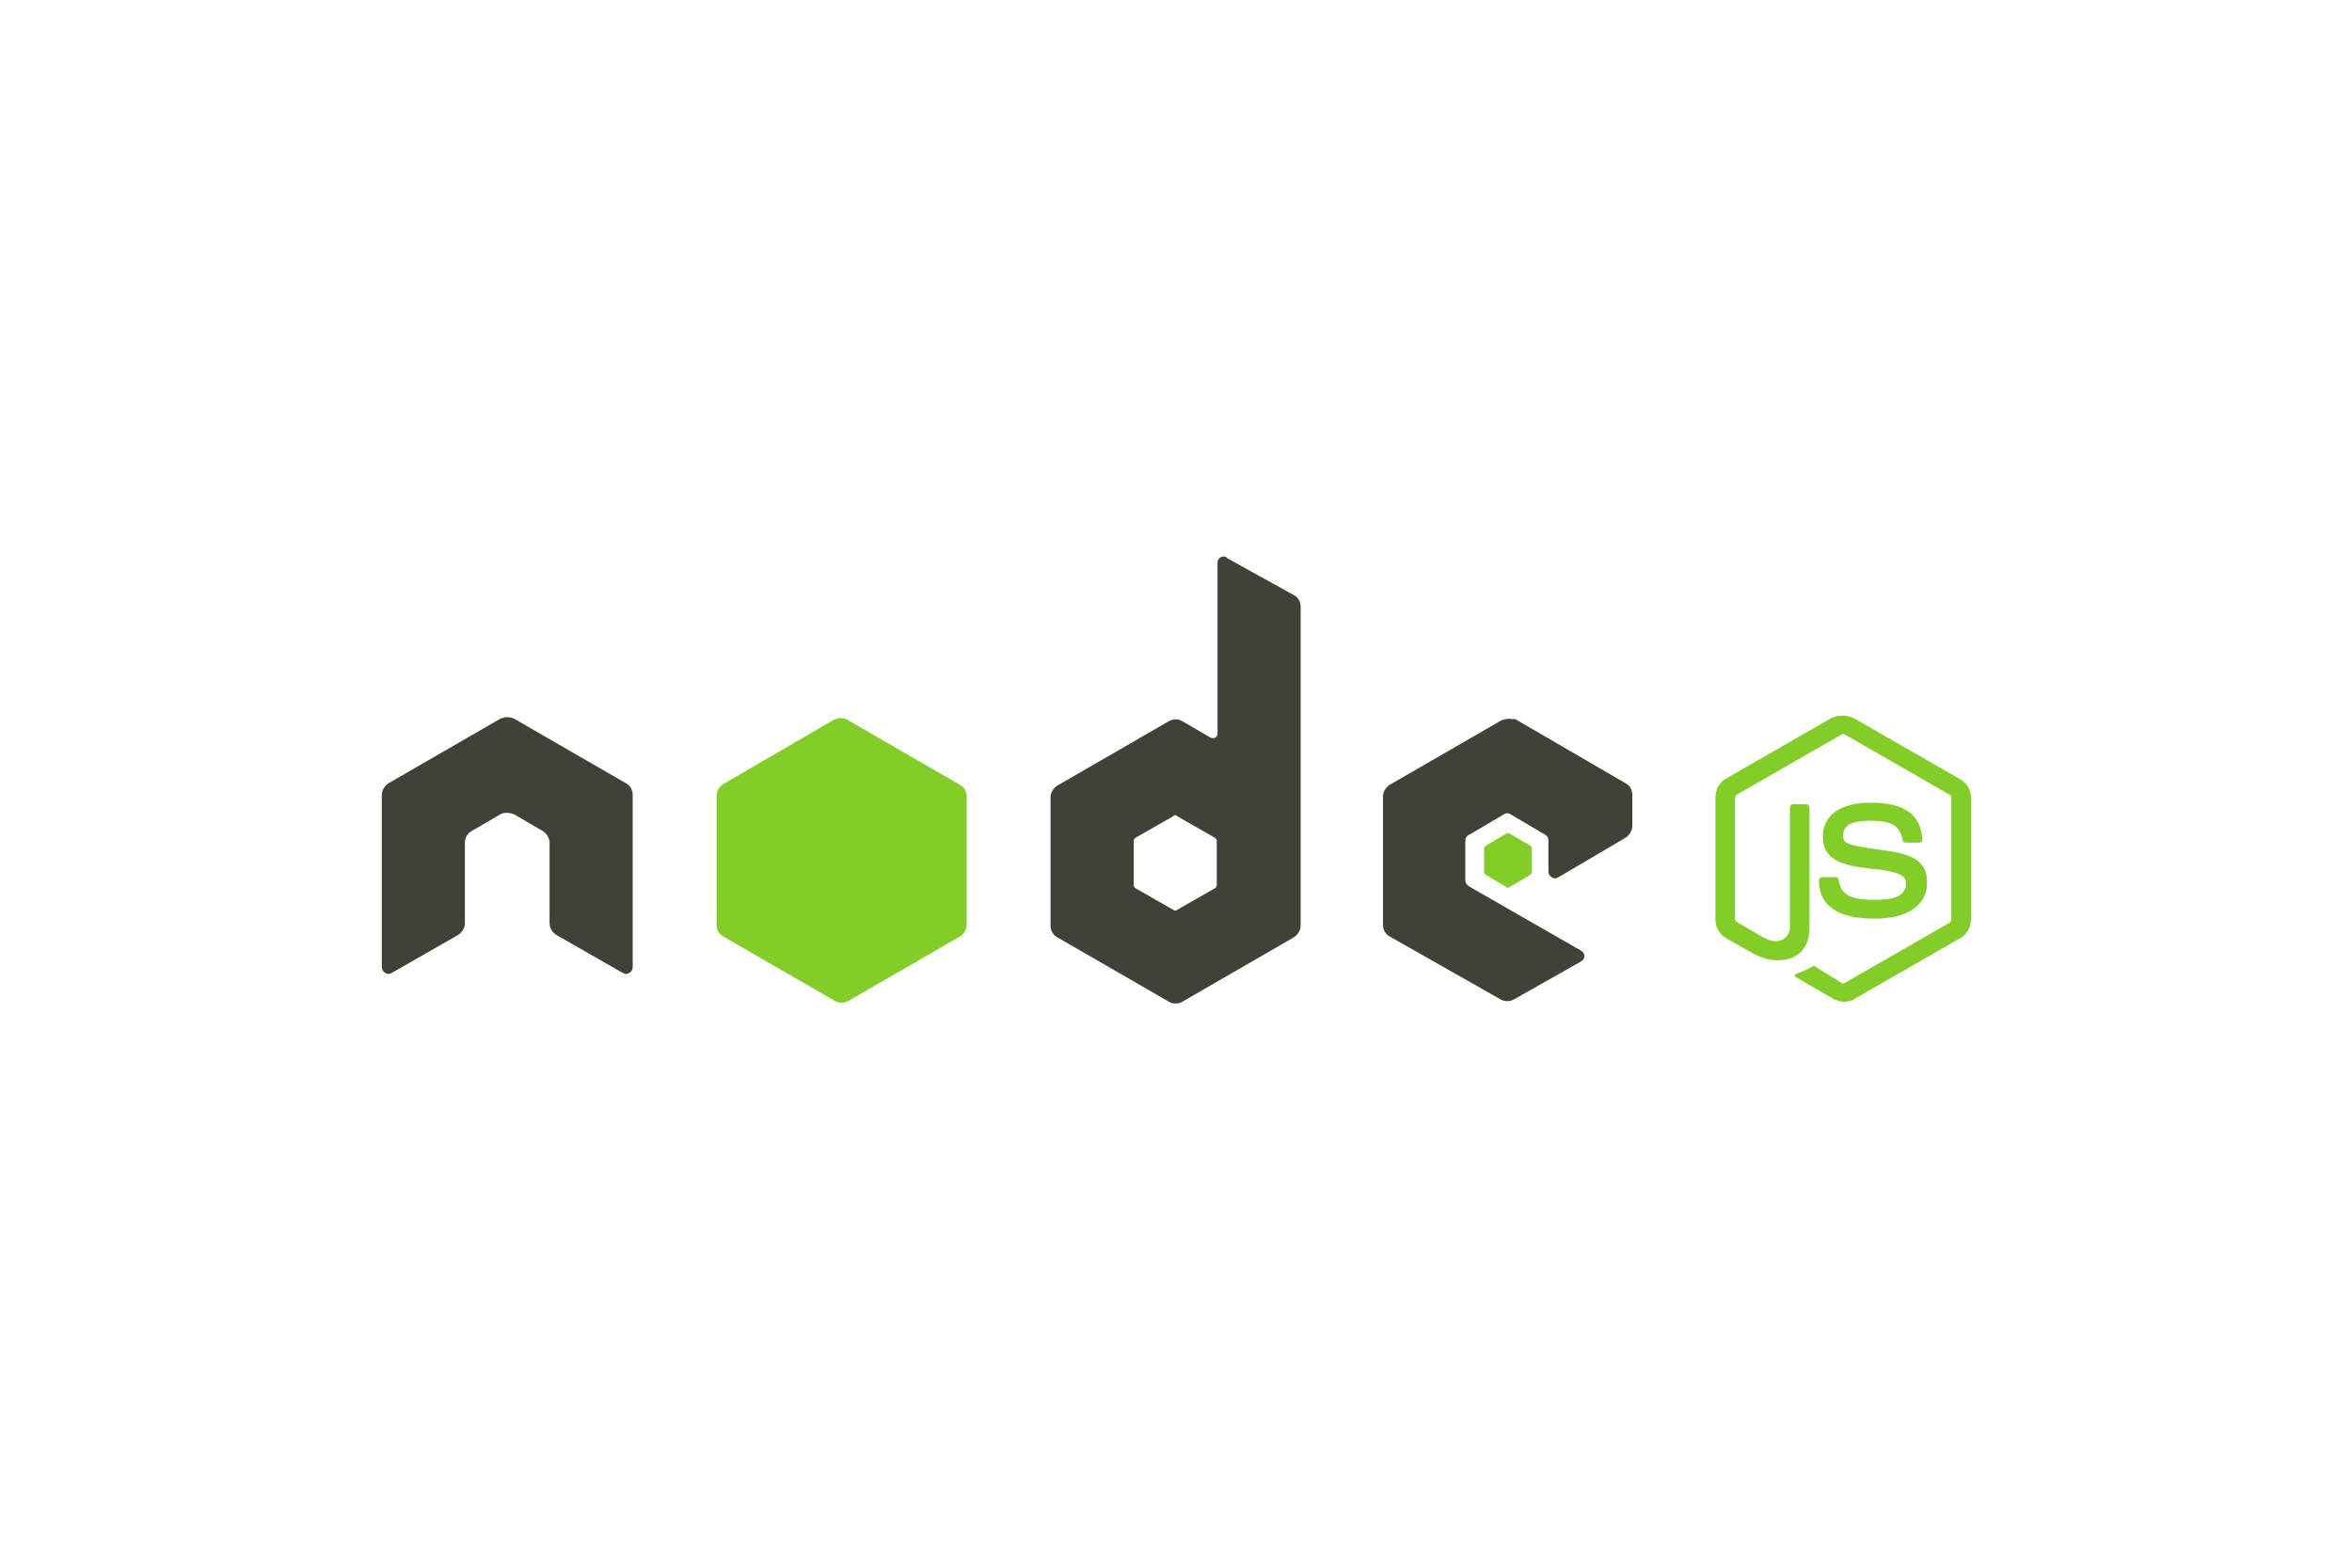
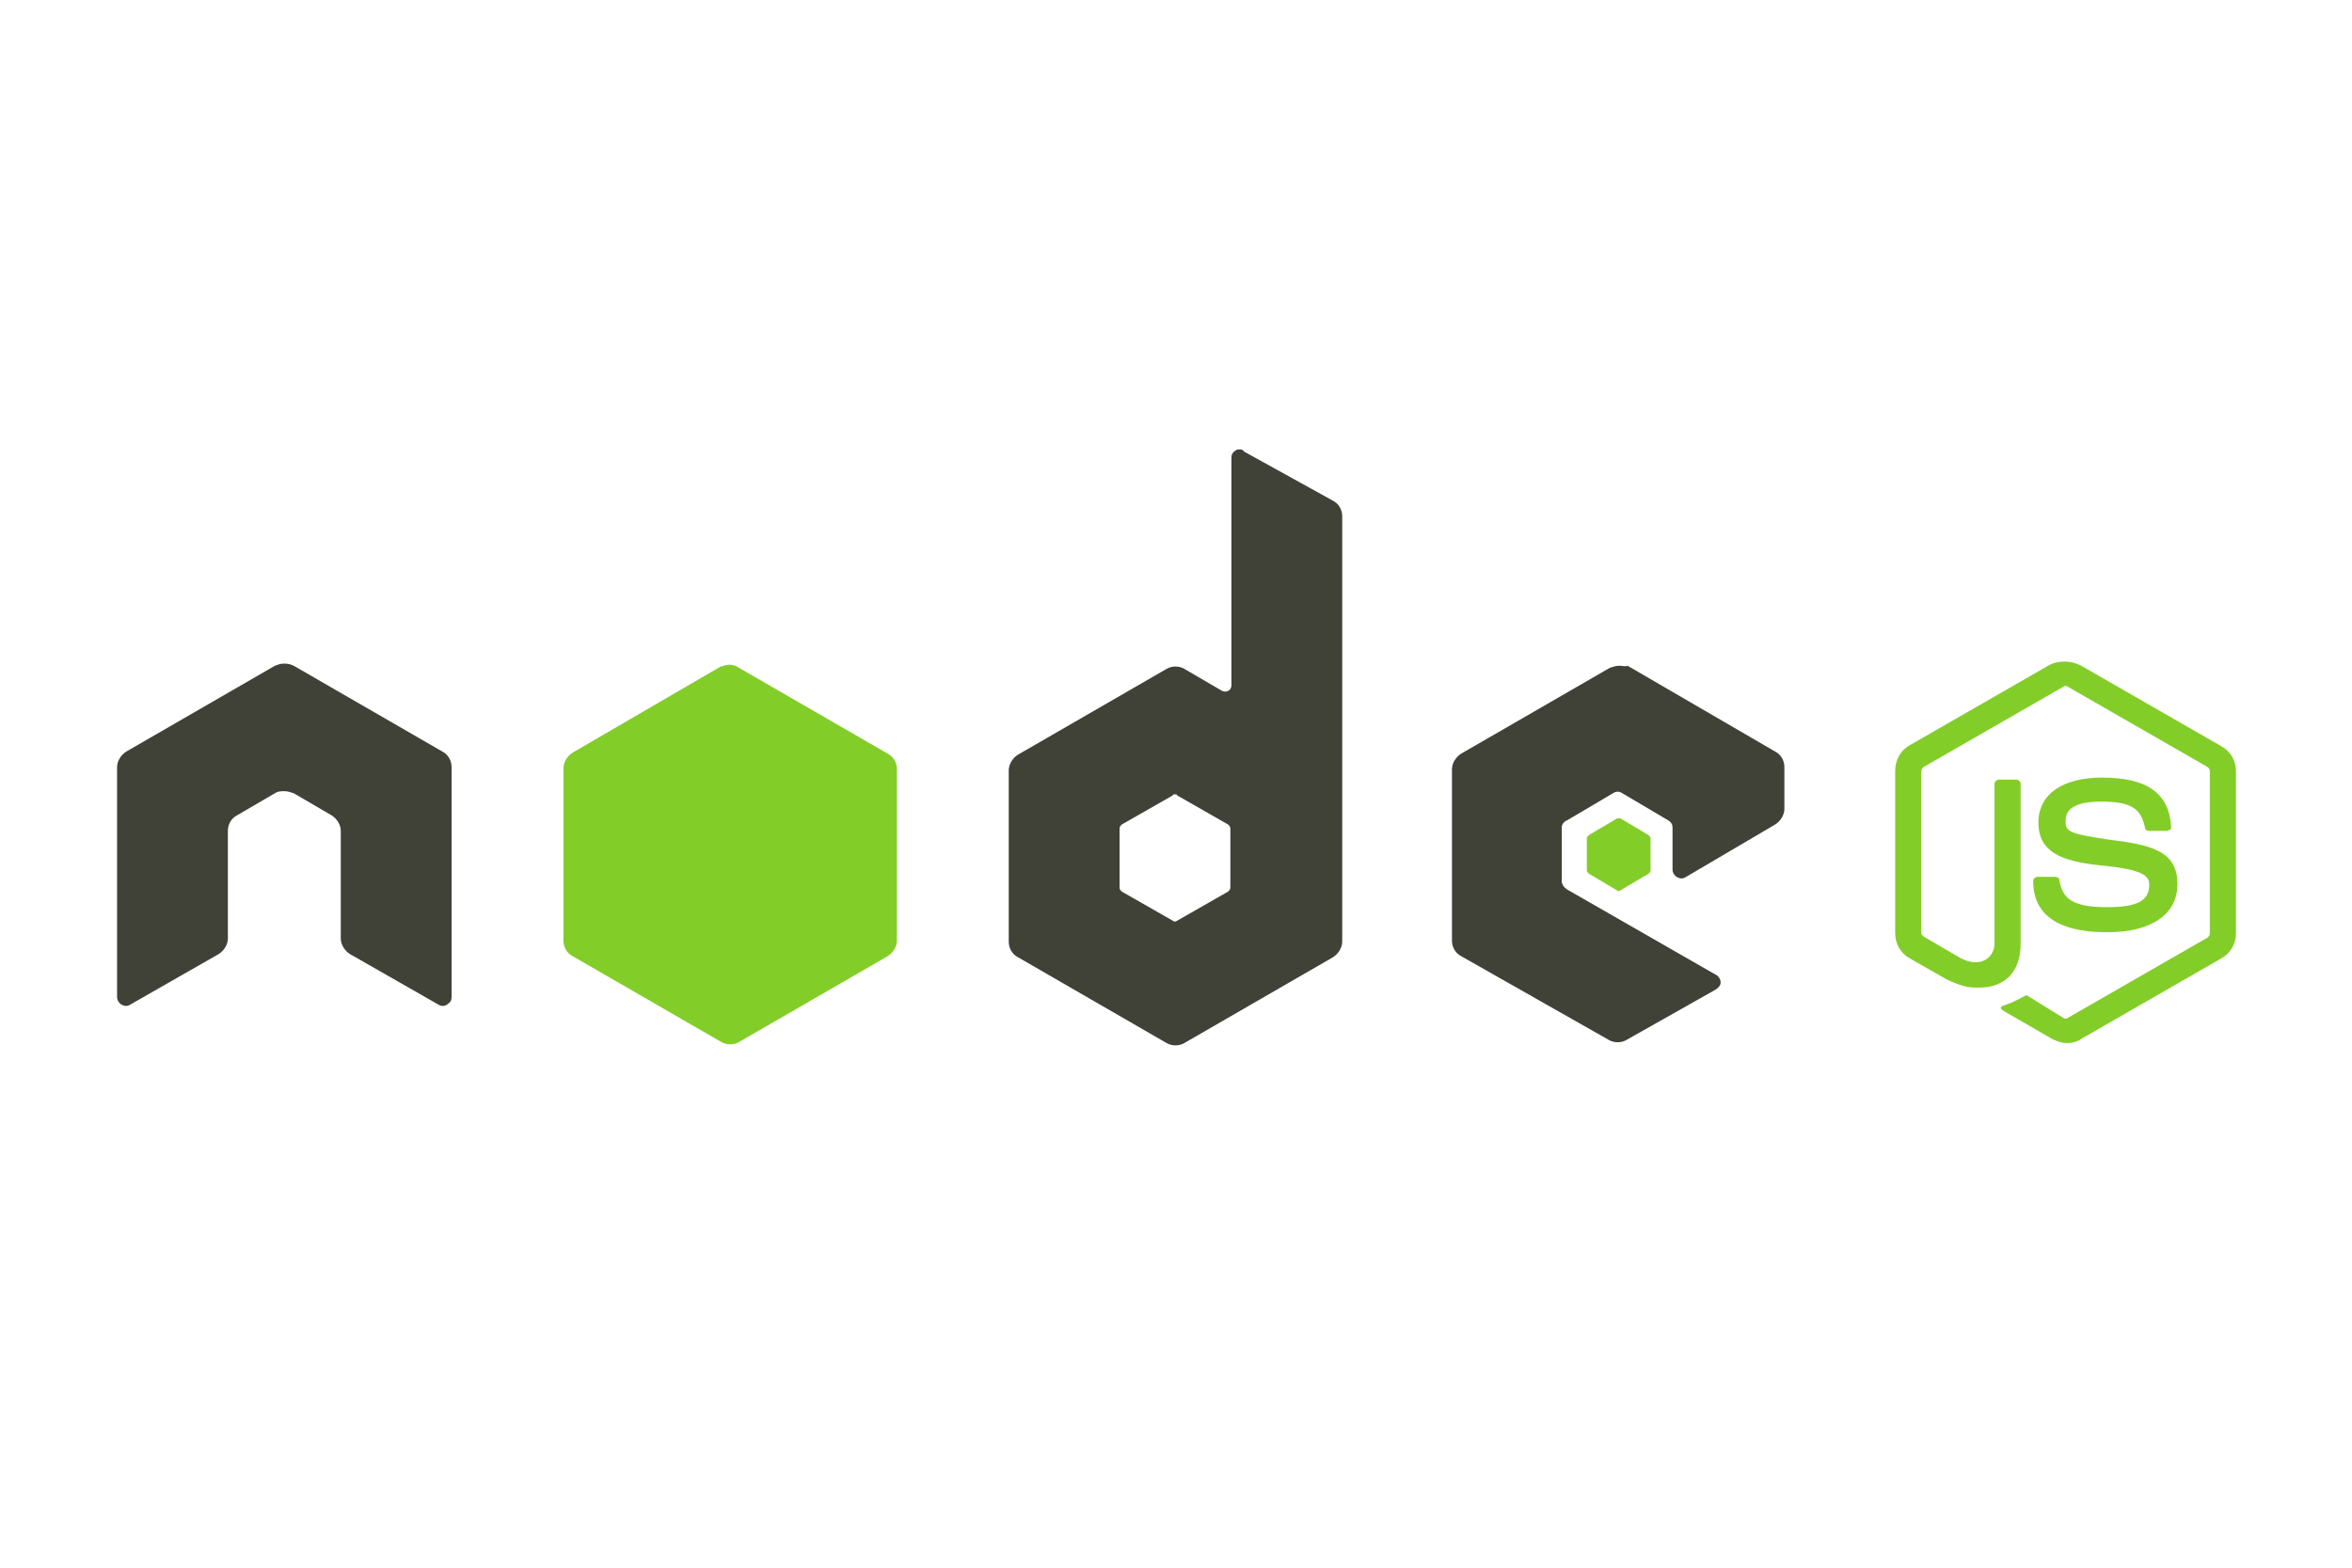
- <svg xmlns="http://www.w3.org/2000/svg" viewBox="0 0 300 200">
-   <path d="M235 91.3c-.5 0-1 .1-1.4.3l-13.4 7.7c-.9.5-1.4 1.4-1.4 2.5v15.5c0 1 .5 1.9 1.4 2.4l3.5 2c1.7.8 2.3.8 3.1.8 2.5 0 4-1.5 4-4.2V103c0-.2-.2-.4-.4-.4h-1.7c-.2 0-.4.2-.4.4v15.3c0 1.2-1.2 2.4-3.2 1.4l-3.6-2.1c-.1-.1-.2-.2-.2-.3v-15.5a.76.76 0 0 1 .2-.4l13.4-7.7c.1-.1.3-.1.4 0l13.4 7.7c.1.1.2.2.2.4v15.5a.76.76 0 0 1-.2.4l-13.4 7.7c-.1.1-.3.1-.4 0l-3.4-2.1c-.1-.1-.2-.1-.3 0-1 .5-1.1.6-2 .9-.2.1-.6.2.1.6l4.5 2.6c.4.2.9.4 1.4.4s1-.1 1.4-.4l13.4-7.7c.9-.5 1.4-1.4 1.4-2.4v-15.5c0-1-.5-1.9-1.4-2.4l-13.4-7.7c-.6-.3-1.1-.4-1.6-.4h0zm3.6 11.1c-3.8 0-6.1 1.6-6.1 4.3 0 2.9 2.3 3.7 5.9 4.1 4.4.4 4.7 1.1 4.7 1.9 0 1.5-1.2 2.1-4 2.1-3.5 0-4.3-.9-4.6-2.6 0-.2-.2-.3-.4-.3h-1.7c-.2 0-.4.2-.4.4 0 2.3 1.2 4.9 7.1 4.9 4.2 0 6.7-1.7 6.7-4.6s-2-3.7-6.1-4.2c-4.2-.6-4.6-.8-4.6-1.8 0-.8.3-1.9 3.4-1.9 2.8 0 3.8.6 4.2 2.5 0 .2.2.3.4.3h1.7c.1 0 .2-.1.3-.1.1-.1.1-.2.1-.3-.2-3.2-2.3-4.7-6.6-4.7h0z" fill="#83cd29" />
-   <path d="M156.1 71c-.1 0-.3 0-.4.1-.3.2-.4.4-.4.7v21.8a.55.55 0 0 1-.3.5c-.2.1-.4.1-.6 0l-3.6-2.1a1.72 1.72 0 0 0-1.7 0l-14.2 8.2c-.5.3-.9.9-.9 1.5v16.4c0 .6.3 1.2.9 1.5l14.2 8.2a1.72 1.72 0 0 0 1.7 0l14.2-8.2c.5-.3.9-.9.9-1.5V77.4c0-.6-.3-1.2-.9-1.5l-8.5-4.7c-.1-.2-.3-.2-.4-.2h0zM64.6 91.5c-.3 0-.5.1-.8.2l-14.2 8.2c-.5.3-.9.9-.9 1.5v22c0 .3.2.6.4.7.3.2.6.2.9 0l8.4-4.8c.5-.3.9-.9.9-1.5v-10.3c0-.6.3-1.2.9-1.5l3.6-2.1c.3-.2.6-.2.9-.2s.6.1.9.2l3.6 2.1c.5.3.9.9.9 1.5v10.3c0 .6.4 1.2.9 1.5l8.4 4.8c.3.2.6.2.9 0s.4-.4.4-.7v-22c0-.6-.3-1.2-.9-1.5l-14.2-8.2c-.2-.1-.5-.2-.8-.2h-.2zm127.8.2c-.3 0-.6.1-.9.2l-14.2 8.2c-.5.3-.9.9-.9 1.5V118c0 .6.3 1.2.9 1.5l14.1 8a1.72 1.72 0 0 0 1.7 0l8.5-4.8c.3-.2.5-.4.5-.7s-.2-.6-.4-.7l-14.3-8.2c-.3-.2-.5-.5-.5-.8v-5.1c0-.3.2-.6.5-.7l4.4-2.6c.3-.2.6-.2.9 0l4.4 2.6c.3.2.4.4.4.7v4c0 .3.2.6.4.7.3.2.6.2.9 0l8.5-5c.5-.3.9-.9.9-1.5v-4c0-.6-.3-1.2-.9-1.5l-14.1-8.2c-.2.1-.5 0-.8 0h0zM149.9 104c.1 0 .2 0 .2.1l4.9 2.8c.1.1.2.2.2.4v5.6c0 .2-.1.3-.2.4l-4.9 2.8c-.1.1-.3.1-.4 0l-4.9-2.8c-.1-.1-.2-.2-.2-.4v-5.6c0-.2.1-.3.2-.4l4.9-2.8c0-.1.1-.1.2-.1h0z" fill="#404137" />
-   <path d="M107.3 91.6c-.3 0-.6.1-.9.2L92.3 100c-.5.3-.9.9-.9 1.5V118c0 .6.3 1.2.9 1.5l14.2 8.2a1.72 1.72 0 0 0 1.7 0l14.2-8.2c.5-.3.9-.9.9-1.5v-16.4c0-.6-.3-1.2-.9-1.5l-14.2-8.2c-.3-.2-.6-.3-.9-.3h0zm85.1 14.7h-.2l-2.7 1.6c-.1.1-.2.2-.2.3v3.1c0 .1.1.2.2.3l2.7 1.6c.1.1.2.1.3 0l2.7-1.6c.1-.1.2-.2.2-.3v-3.1c0-.1-.1-.2-.2-.3l-2.7-1.6h-.1z" fill="#83cd29" />
+ <svg xmlns="http://www.w3.org/2000/svg" version="1.1" id="Layer_1" x="0px" y="0px" viewBox="0 0 225 150" style="enable-background:new 0 0 225 150;" xml:space="preserve">
+   <style type="text/css">
+ 	.st0{fill:#83CD29;}
+ 	.st1{fill:#404137;}
+ </style>
+   <path class="st0" d="M197.5,63.3c-0.5,0-1,0.1-1.4,0.3l-13.4,7.7c-0.9,0.5-1.4,1.4-1.4,2.5v15.5c0,1,0.5,1.9,1.4,2.4l3.5,2  c1.7,0.8,2.3,0.8,3.1,0.8c2.5,0,4-1.5,4-4.2V75c0-0.2-0.2-0.4-0.4-0.4h-1.7c-0.2,0-0.4,0.2-0.4,0.4v15.3c0,1.2-1.2,2.4-3.2,1.4  l-3.6-2.1c-0.1-0.1-0.2-0.2-0.2-0.3V73.8c0-0.2,0.1-0.3,0.2-0.4l13.4-7.7c0.1-0.1,0.3-0.1,0.4,0l13.4,7.7c0.1,0.1,0.2,0.2,0.2,0.4  v15.5c0,0.2-0.1,0.3-0.2,0.4l-13.4,7.7c-0.1,0.1-0.3,0.1-0.4,0l-3.4-2.1c-0.1-0.1-0.2-0.1-0.3,0c-1,0.5-1.1,0.6-2,0.9  c-0.2,0.1-0.6,0.2,0.1,0.6l4.5,2.6c0.4,0.2,0.9,0.4,1.4,0.4s1-0.1,1.4-0.4l13.4-7.7c0.9-0.5,1.4-1.4,1.4-2.4V73.8  c0-1-0.5-1.9-1.4-2.4l-13.4-7.7C198.5,63.4,198,63.3,197.5,63.3L197.5,63.3L197.5,63.3z M201.1,74.4c-3.8,0-6.1,1.6-6.1,4.3  c0,2.9,2.3,3.7,5.9,4.1c4.4,0.4,4.7,1.1,4.7,1.9c0,1.5-1.2,2.1-4,2.1c-3.5,0-4.3-0.9-4.6-2.6c0-0.2-0.2-0.3-0.4-0.3h-1.7  c-0.2,0-0.4,0.2-0.4,0.4c0,2.3,1.2,4.9,7.1,4.9c4.2,0,6.7-1.7,6.7-4.6s-2-3.7-6.1-4.2c-4.2-0.6-4.6-0.8-4.6-1.8  c0-0.8,0.3-1.9,3.4-1.9c2.8,0,3.8,0.6,4.2,2.5c0,0.2,0.2,0.3,0.4,0.3h1.7c0.1,0,0.2-0.1,0.3-0.1c0.1-0.1,0.1-0.2,0.1-0.3  C207.5,75.9,205.4,74.4,201.1,74.4L201.1,74.4L201.1,74.4z" />
+   <path class="st1" d="M118.6,43c-0.1,0-0.3,0-0.4,0.1c-0.3,0.2-0.4,0.4-0.4,0.7v21.8c0,0.2-0.1,0.4-0.3,0.5c-0.2,0.1-0.4,0.1-0.6,0  l-3.6-2.1c-0.5-0.3-1.2-0.3-1.7,0l-14.2,8.2c-0.5,0.3-0.9,0.9-0.9,1.5v16.4c0,0.6,0.3,1.2,0.9,1.5l14.2,8.2c0.5,0.3,1.2,0.3,1.7,0  l14.2-8.2c0.5-0.3,0.9-0.9,0.9-1.5V49.4c0-0.6-0.3-1.2-0.9-1.5l-8.5-4.7C118.9,43,118.7,43,118.6,43L118.6,43z M27.1,63.5  c-0.3,0-0.5,0.1-0.8,0.2l-14.2,8.2c-0.5,0.3-0.9,0.9-0.9,1.5v22c0,0.3,0.2,0.6,0.4,0.7c0.3,0.2,0.6,0.2,0.9,0l8.4-4.8  c0.5-0.3,0.9-0.9,0.9-1.5V79.5c0-0.6,0.3-1.2,0.9-1.5l3.6-2.1c0.3-0.2,0.6-0.2,0.9-0.2s0.6,0.1,0.9,0.2l3.6,2.1  c0.5,0.3,0.9,0.9,0.9,1.5v10.3c0,0.6,0.4,1.2,0.9,1.5l8.4,4.8c0.3,0.2,0.6,0.2,0.9,0s0.4-0.4,0.4-0.7v-22c0-0.6-0.3-1.2-0.9-1.5  l-14.2-8.2c-0.2-0.1-0.5-0.2-0.8-0.2L27.1,63.5L27.1,63.5z M154.9,63.7c-0.3,0-0.6,0.1-0.9,0.2l-14.2,8.2c-0.5,0.3-0.9,0.9-0.9,1.5  V90c0,0.6,0.3,1.2,0.9,1.5l14.1,8c0.5,0.3,1.2,0.3,1.7,0l8.5-4.8c0.3-0.2,0.5-0.4,0.5-0.7s-0.2-0.6-0.4-0.7l-14.3-8.2  c-0.3-0.2-0.5-0.5-0.5-0.8v-5.1c0-0.3,0.2-0.6,0.5-0.7l4.4-2.6c0.3-0.2,0.6-0.2,0.9,0l4.4,2.6c0.3,0.2,0.4,0.4,0.4,0.7v4  c0,0.3,0.2,0.6,0.4,0.7c0.3,0.2,0.6,0.2,0.9,0l8.5-5c0.5-0.3,0.9-0.9,0.9-1.5v-4c0-0.6-0.3-1.2-0.9-1.5l-14.1-8.2  C155.5,63.8,155.2,63.7,154.9,63.7L154.9,63.7L154.9,63.7z M112.4,76c0.1,0,0.2,0,0.2,0.1l4.9,2.8c0.1,0.1,0.2,0.2,0.2,0.4v5.6  c0,0.2-0.1,0.3-0.2,0.4l-4.9,2.8c-0.1,0.1-0.3,0.1-0.4,0l-4.9-2.8c-0.1-0.1-0.2-0.2-0.2-0.4v-5.6c0-0.2,0.1-0.3,0.2-0.4l4.9-2.8  C112.2,76,112.3,76,112.4,76L112.4,76z" />
+   <path class="st0" d="M69.8,63.6c-0.3,0-0.6,0.1-0.9,0.2L54.8,72c-0.5,0.3-0.9,0.9-0.9,1.5V90c0,0.6,0.3,1.2,0.9,1.5L69,99.7  c0.5,0.3,1.2,0.3,1.7,0l14.2-8.2c0.5-0.3,0.9-0.9,0.9-1.5V73.6c0-0.6-0.3-1.2-0.9-1.5l-14.2-8.2C70.4,63.7,70.1,63.6,69.8,63.6  L69.8,63.6z M154.9,78.3h-0.2l-2.7,1.6c-0.1,0.1-0.2,0.2-0.2,0.3v3.1c0,0.1,0.1,0.2,0.2,0.3l2.7,1.6c0.1,0.1,0.2,0.1,0.3,0l2.7-1.6  c0.1-0.1,0.2-0.2,0.2-0.3v-3.1c0-0.1-0.1-0.2-0.2-0.3l-2.7-1.6H154.9z" />
</svg>
